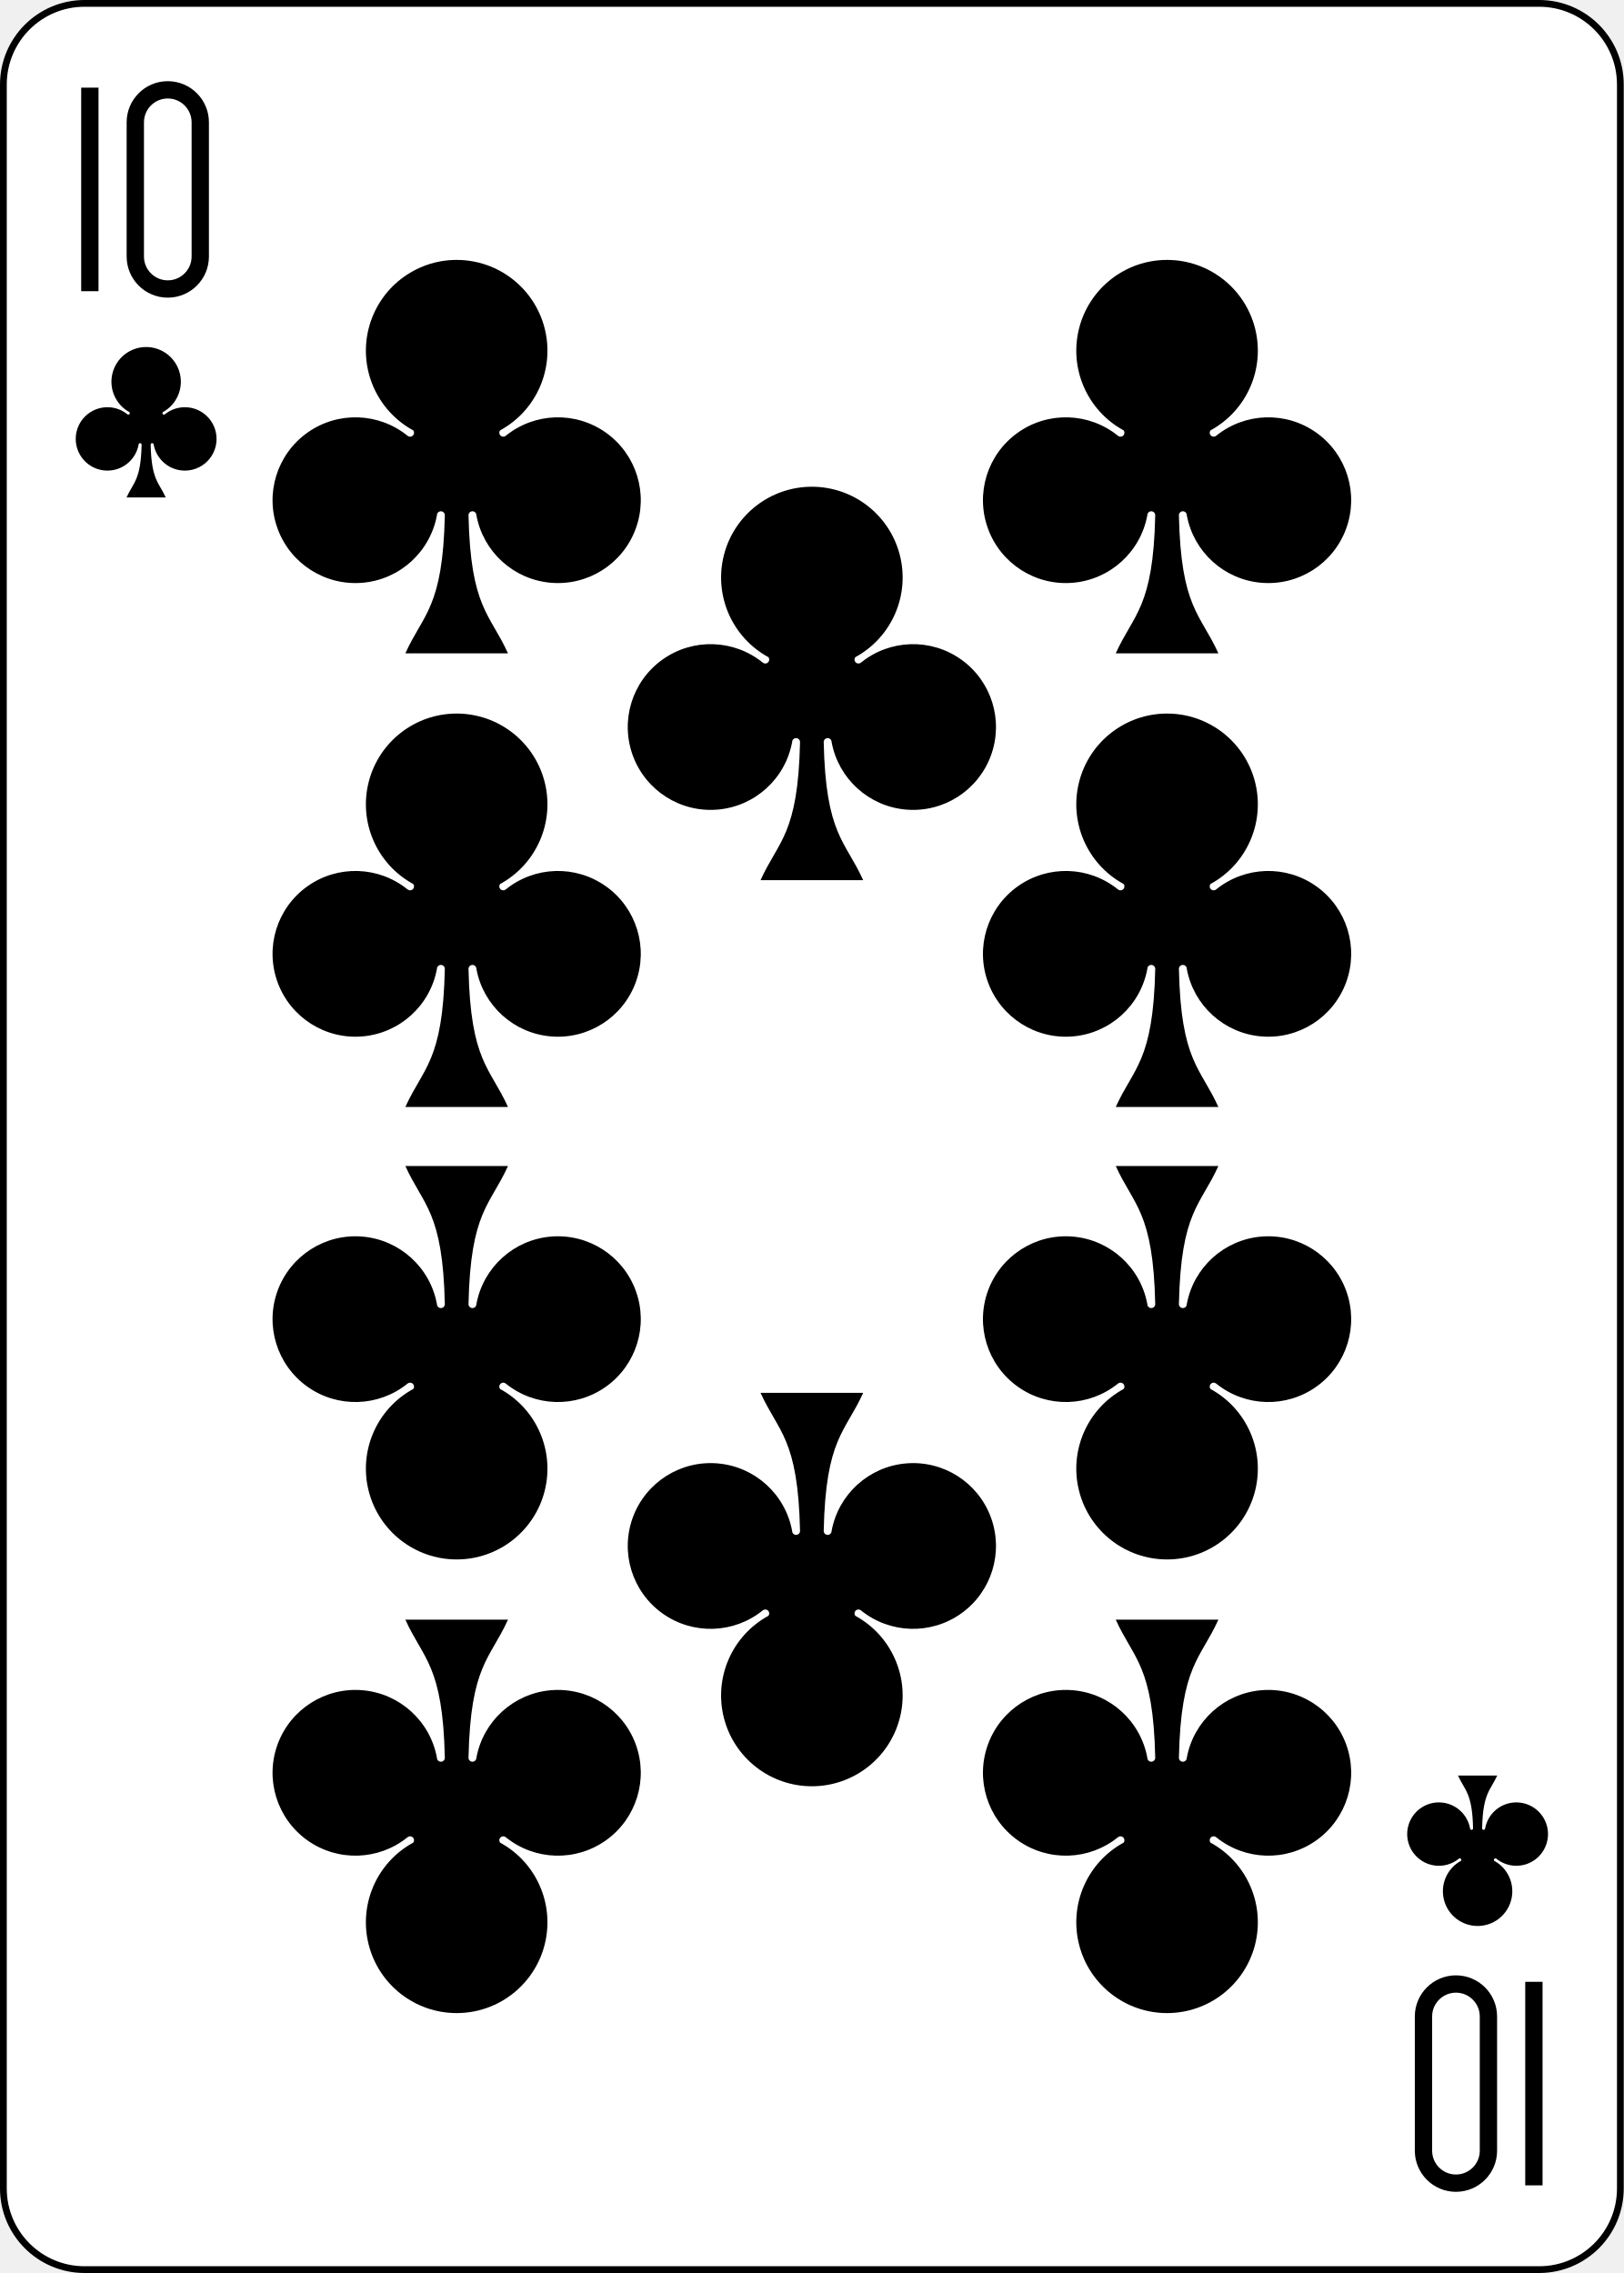
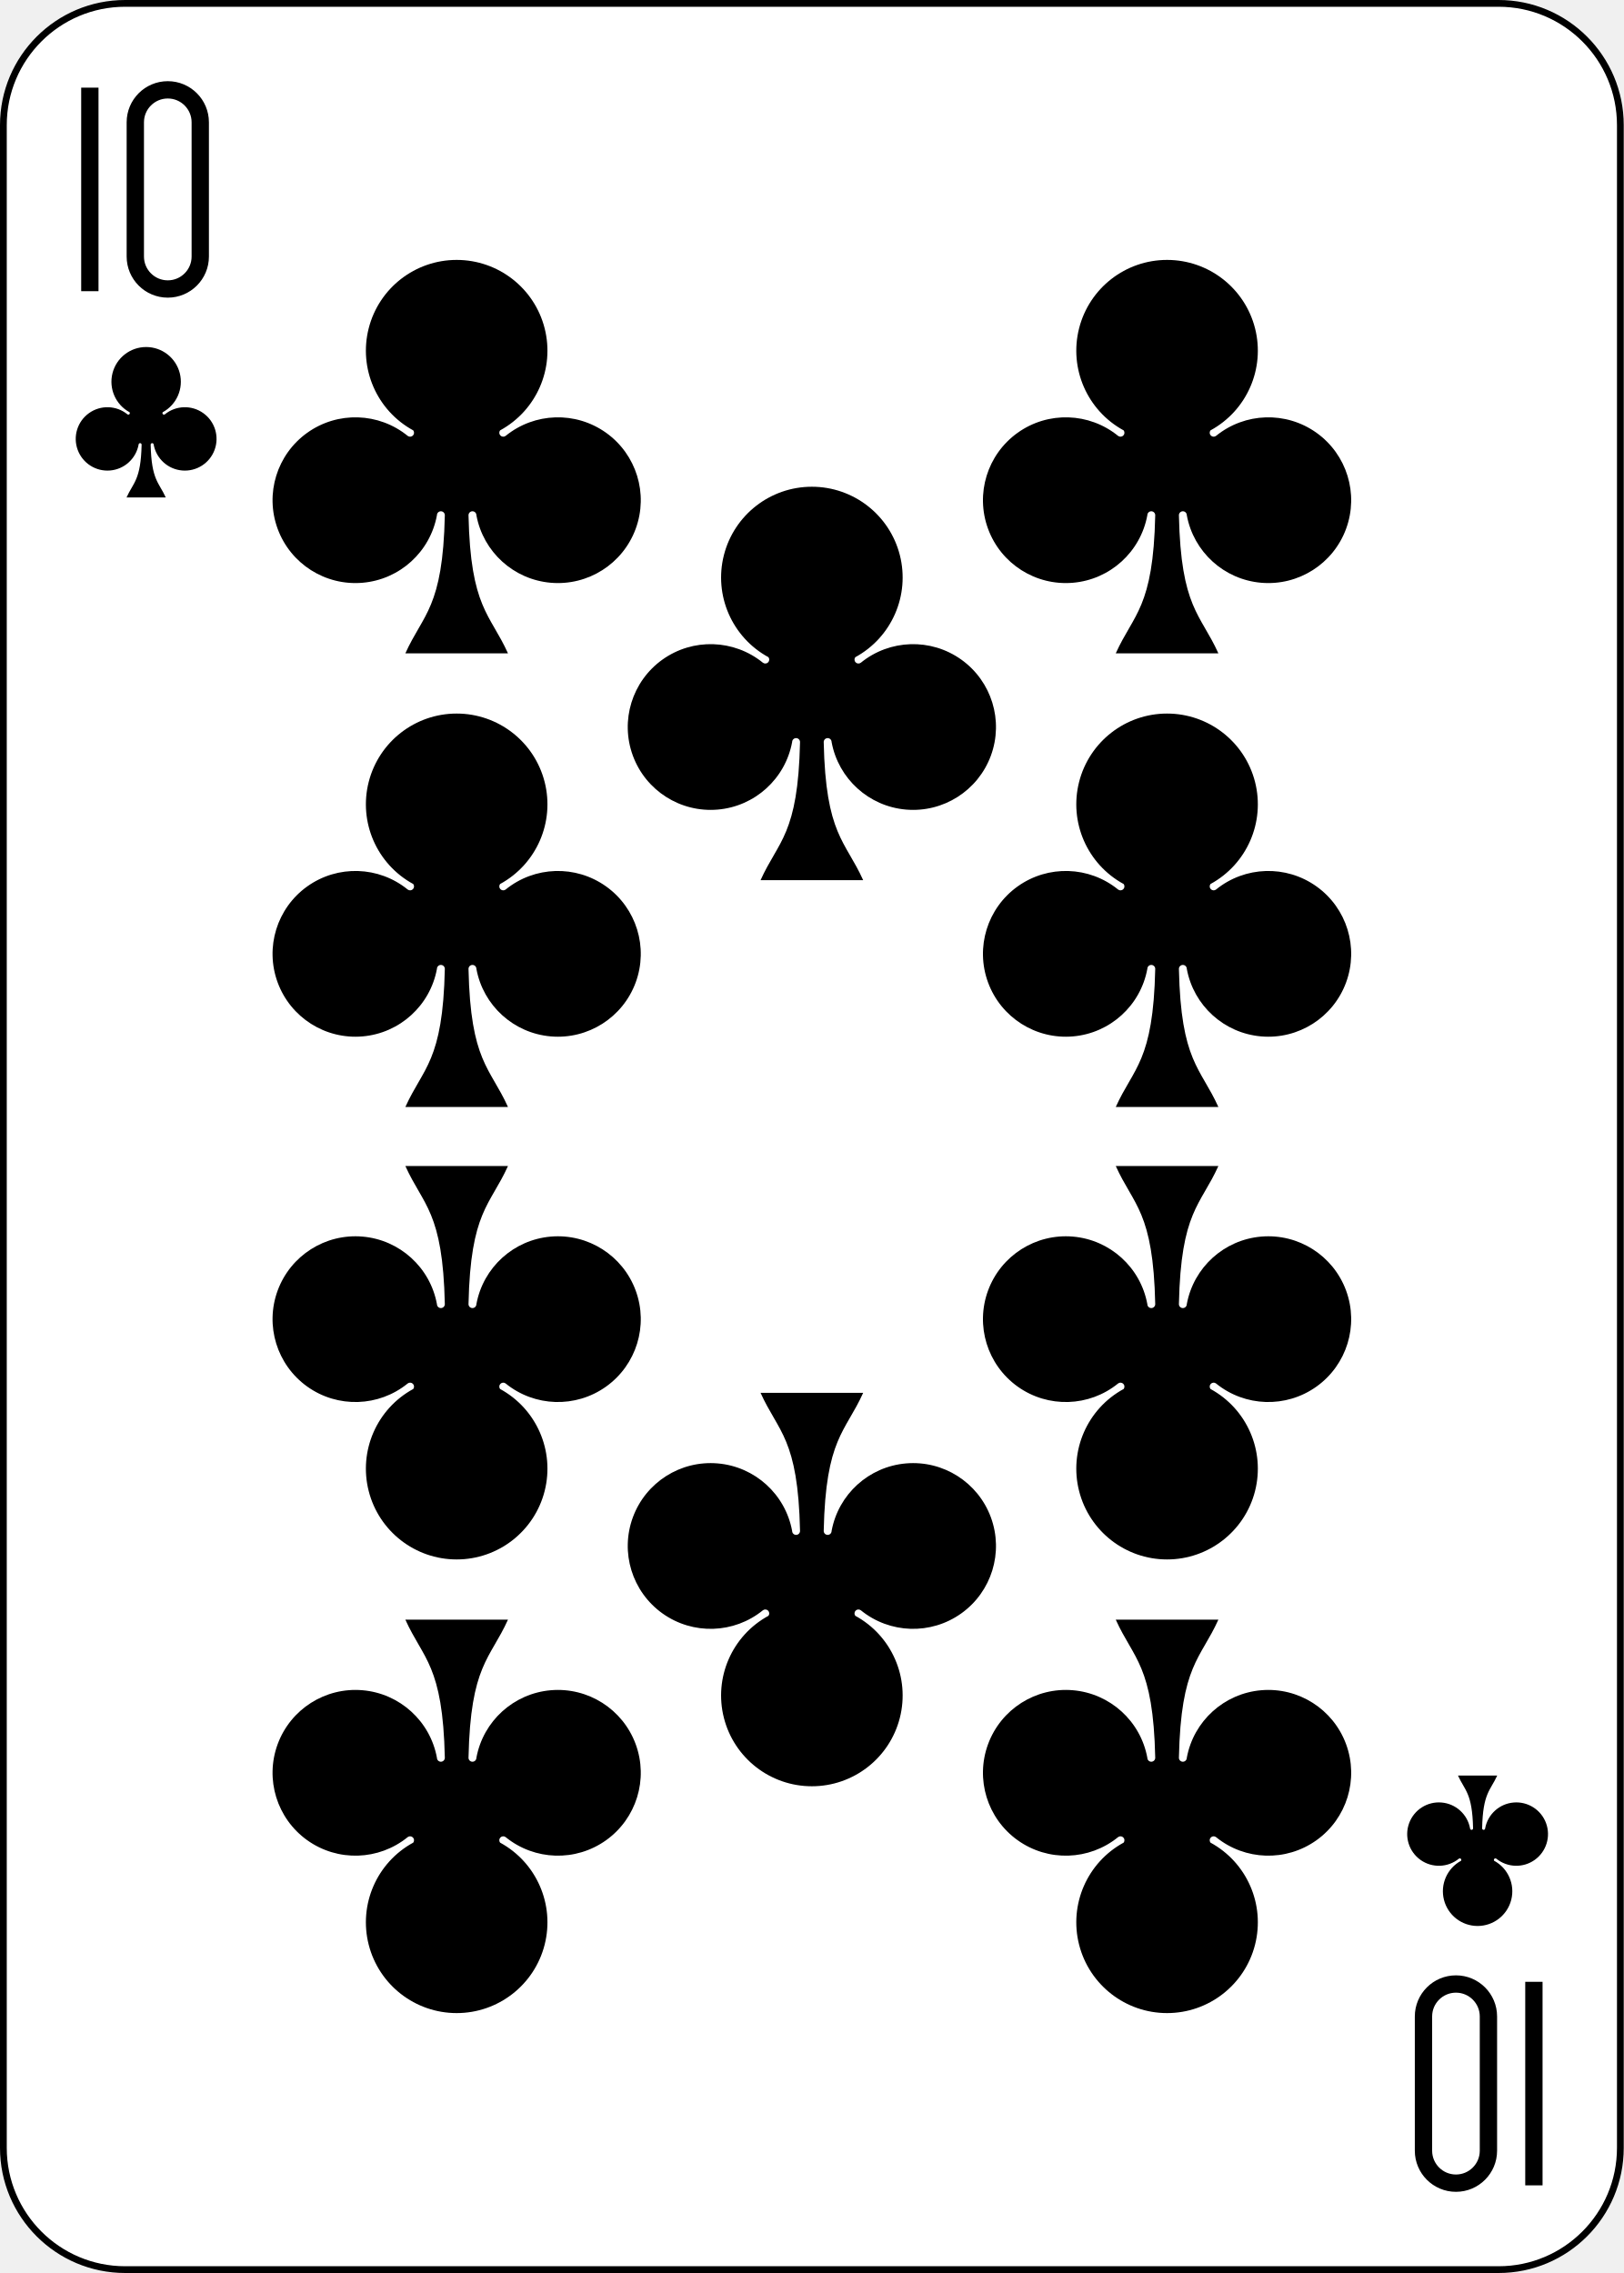
<svg xmlns="http://www.w3.org/2000/svg" class="card" face="TC" height="3.5in" preserveAspectRatio="none" viewBox="-120 -168 240 336" width="2.5in">
  <defs>
    <symbol id="SCT" viewBox="-600 -600 1200 1200" preserveAspectRatio="xMinYMid">
      <path d="M30 150C35 385 85 400 130 500L-130 500C-85 400 -35 385 -30 150A10 10 0 0 0 -50 150A210 210 0 1 1 -124 -51A10 10 0 0 0 -110 -65A230 230 0 1 1 110 -65A10 10 0 0 0 124 -51A210 210 0 1 1 50 150A10 10 0 0 0 30 150Z" fill="black" />
    </symbol>
    <symbol id="VCT" viewBox="-500 -500 1000 1000" preserveAspectRatio="xMinYMid">
      <path d="M-260 430L-260 -430M-50 0L-50 -310A150 150 0 0 1 250 -310L250 310A150 150 0 0 1 -50 310Z" stroke="black" stroke-width="80" stroke-linecap="square" stroke-miterlimit="1.5" fill="none" />
    </symbol>
  </defs>
-   <rect width="239" height="335" x="-119.5" y="-167.5" rx="12" ry="12" fill="white" stroke="black" />
+   <rect width="239" height="335" x="-119.5" y="-167.5" rx="18" ry="18" fill="white" stroke="black" />
  <g transform="translate(-114.4,-156) scale(0.032,0.032) translate(500,500)">
    <path d="M-260 430L-260 -430M-50 0L-50 -310A150 150 0 0 1 250 -310L250 310A150 150 0 0 1 -50 310Z" stroke="black" stroke-width="80" stroke-linecap="square" stroke-miterlimit="1.5" fill="none" />
  </g>
  <g transform="translate(-111.784,-119) scale(0.0223075,0.0223075) translate(600,600)">
    <path d="M30 150C35 385 85 400 130 500L-130 500C-85 400 -35 385 -30 150A10 10 0 0 0 -50 150A210 210 0 1 1 -124 -51A10 10 0 0 0 -110 -65A230 230 0 1 1 110 -65A10 10 0 0 0 124 -51A210 210 0 1 1 50 150A10 10 0 0 0 30 150Z" fill="black" />
  </g>
  <g transform="translate(-87.501,-135.588) scale(0.0583333,0.0583333) translate(600,600)">
    <path d="M30 150C35 385 85 400 130 500L-130 500C-85 400 -35 385 -30 150A10 10 0 0 0 -50 150A210 210 0 1 1 -124 -51A10 10 0 0 0 -110 -65A230 230 0 1 1 110 -65A10 10 0 0 0 124 -51A210 210 0 1 1 50 150A10 10 0 0 0 30 150Z" fill="black" />
  </g>
  <g transform="translate(17.501,-135.588) scale(0.0583333,0.0583333) translate(600,600)">
    <path d="M30 150C35 385 85 400 130 500L-130 500C-85 400 -35 385 -30 150A10 10 0 0 0 -50 150A210 210 0 1 1 -124 -51A10 10 0 0 0 -110 -65A230 230 0 1 1 110 -65A10 10 0 0 0 124 -51A210 210 0 1 1 50 150A10 10 0 0 0 30 150Z" fill="black" />
  </g>
  <g transform="translate(-87.501,-68.529) scale(0.0583333,0.0583333) translate(600,600)">
    <path d="M30 150C35 385 85 400 130 500L-130 500C-85 400 -35 385 -30 150A10 10 0 0 0 -50 150A210 210 0 1 1 -124 -51A10 10 0 0 0 -110 -65A230 230 0 1 1 110 -65A10 10 0 0 0 124 -51A210 210 0 1 1 50 150A10 10 0 0 0 30 150Z" fill="black" />
  </g>
  <g transform="translate(17.501,-68.529) scale(0.0583333,0.0583333) translate(600,600)">
    <path d="M30 150C35 385 85 400 130 500L-130 500C-85 400 -35 385 -30 150A10 10 0 0 0 -50 150A210 210 0 1 1 -124 -51A10 10 0 0 0 -110 -65A230 230 0 1 1 110 -65A10 10 0 0 0 124 -51A210 210 0 1 1 50 150A10 10 0 0 0 30 150Z" fill="black" />
  </g>
  <g transform="translate(-35,-102.058) scale(0.0583333,0.0583333) translate(600,600)">
    <path d="M30 150C35 385 85 400 130 500L-130 500C-85 400 -35 385 -30 150A10 10 0 0 0 -50 150A210 210 0 1 1 -124 -51A10 10 0 0 0 -110 -65A230 230 0 1 1 110 -65A10 10 0 0 0 124 -51A210 210 0 1 1 50 150A10 10 0 0 0 30 150Z" fill="black" />
  </g>
  <g transform="rotate(180)">
    <g transform="translate(-114.4,-156) scale(0.032,0.032) translate(500,500)">
      <path d="M-260 430L-260 -430M-50 0L-50 -310A150 150 0 0 1 250 -310L250 310A150 150 0 0 1 -50 310Z" stroke="black" stroke-width="80" stroke-linecap="square" stroke-miterlimit="1.5" fill="none" />
    </g>
    <g transform="translate(-111.784,-119) scale(0.0223075,0.0223075) translate(600,600)">
      <path d="M30 150C35 385 85 400 130 500L-130 500C-85 400 -35 385 -30 150A10 10 0 0 0 -50 150A210 210 0 1 1 -124 -51A10 10 0 0 0 -110 -65A230 230 0 1 1 110 -65A10 10 0 0 0 124 -51A210 210 0 1 1 50 150A10 10 0 0 0 30 150Z" fill="black" />
    </g>
    <g transform="translate(-87.501,-135.588) scale(0.0583333,0.0583333) translate(600,600)">
      <path d="M30 150C35 385 85 400 130 500L-130 500C-85 400 -35 385 -30 150A10 10 0 0 0 -50 150A210 210 0 1 1 -124 -51A10 10 0 0 0 -110 -65A230 230 0 1 1 110 -65A10 10 0 0 0 124 -51A210 210 0 1 1 50 150A10 10 0 0 0 30 150Z" fill="black" />
    </g>
    <g transform="translate(17.501,-135.588) scale(0.0583333,0.0583333) translate(600,600)">
      <path d="M30 150C35 385 85 400 130 500L-130 500C-85 400 -35 385 -30 150A10 10 0 0 0 -50 150A210 210 0 1 1 -124 -51A10 10 0 0 0 -110 -65A230 230 0 1 1 110 -65A10 10 0 0 0 124 -51A210 210 0 1 1 50 150A10 10 0 0 0 30 150Z" fill="black" />
    </g>
    <g transform="translate(-87.501,-68.529) scale(0.0583333,0.0583333) translate(600,600)">
      <path d="M30 150C35 385 85 400 130 500L-130 500C-85 400 -35 385 -30 150A10 10 0 0 0 -50 150A210 210 0 1 1 -124 -51A10 10 0 0 0 -110 -65A230 230 0 1 1 110 -65A10 10 0 0 0 124 -51A210 210 0 1 1 50 150A10 10 0 0 0 30 150Z" fill="black" />
    </g>
    <g transform="translate(17.501,-68.529) scale(0.0583333,0.0583333) translate(600,600)">
      <path d="M30 150C35 385 85 400 130 500L-130 500C-85 400 -35 385 -30 150A10 10 0 0 0 -50 150A210 210 0 1 1 -124 -51A10 10 0 0 0 -110 -65A230 230 0 1 1 110 -65A10 10 0 0 0 124 -51A210 210 0 1 1 50 150A10 10 0 0 0 30 150Z" fill="black" />
    </g>
    <g transform="translate(-35,-102.058) scale(0.0583333,0.0583333) translate(600,600)">
      <path d="M30 150C35 385 85 400 130 500L-130 500C-85 400 -35 385 -30 150A10 10 0 0 0 -50 150A210 210 0 1 1 -124 -51A10 10 0 0 0 -110 -65A230 230 0 1 1 110 -65A10 10 0 0 0 124 -51A210 210 0 1 1 50 150A10 10 0 0 0 30 150Z" fill="black" />
    </g>
  </g>
</svg>
